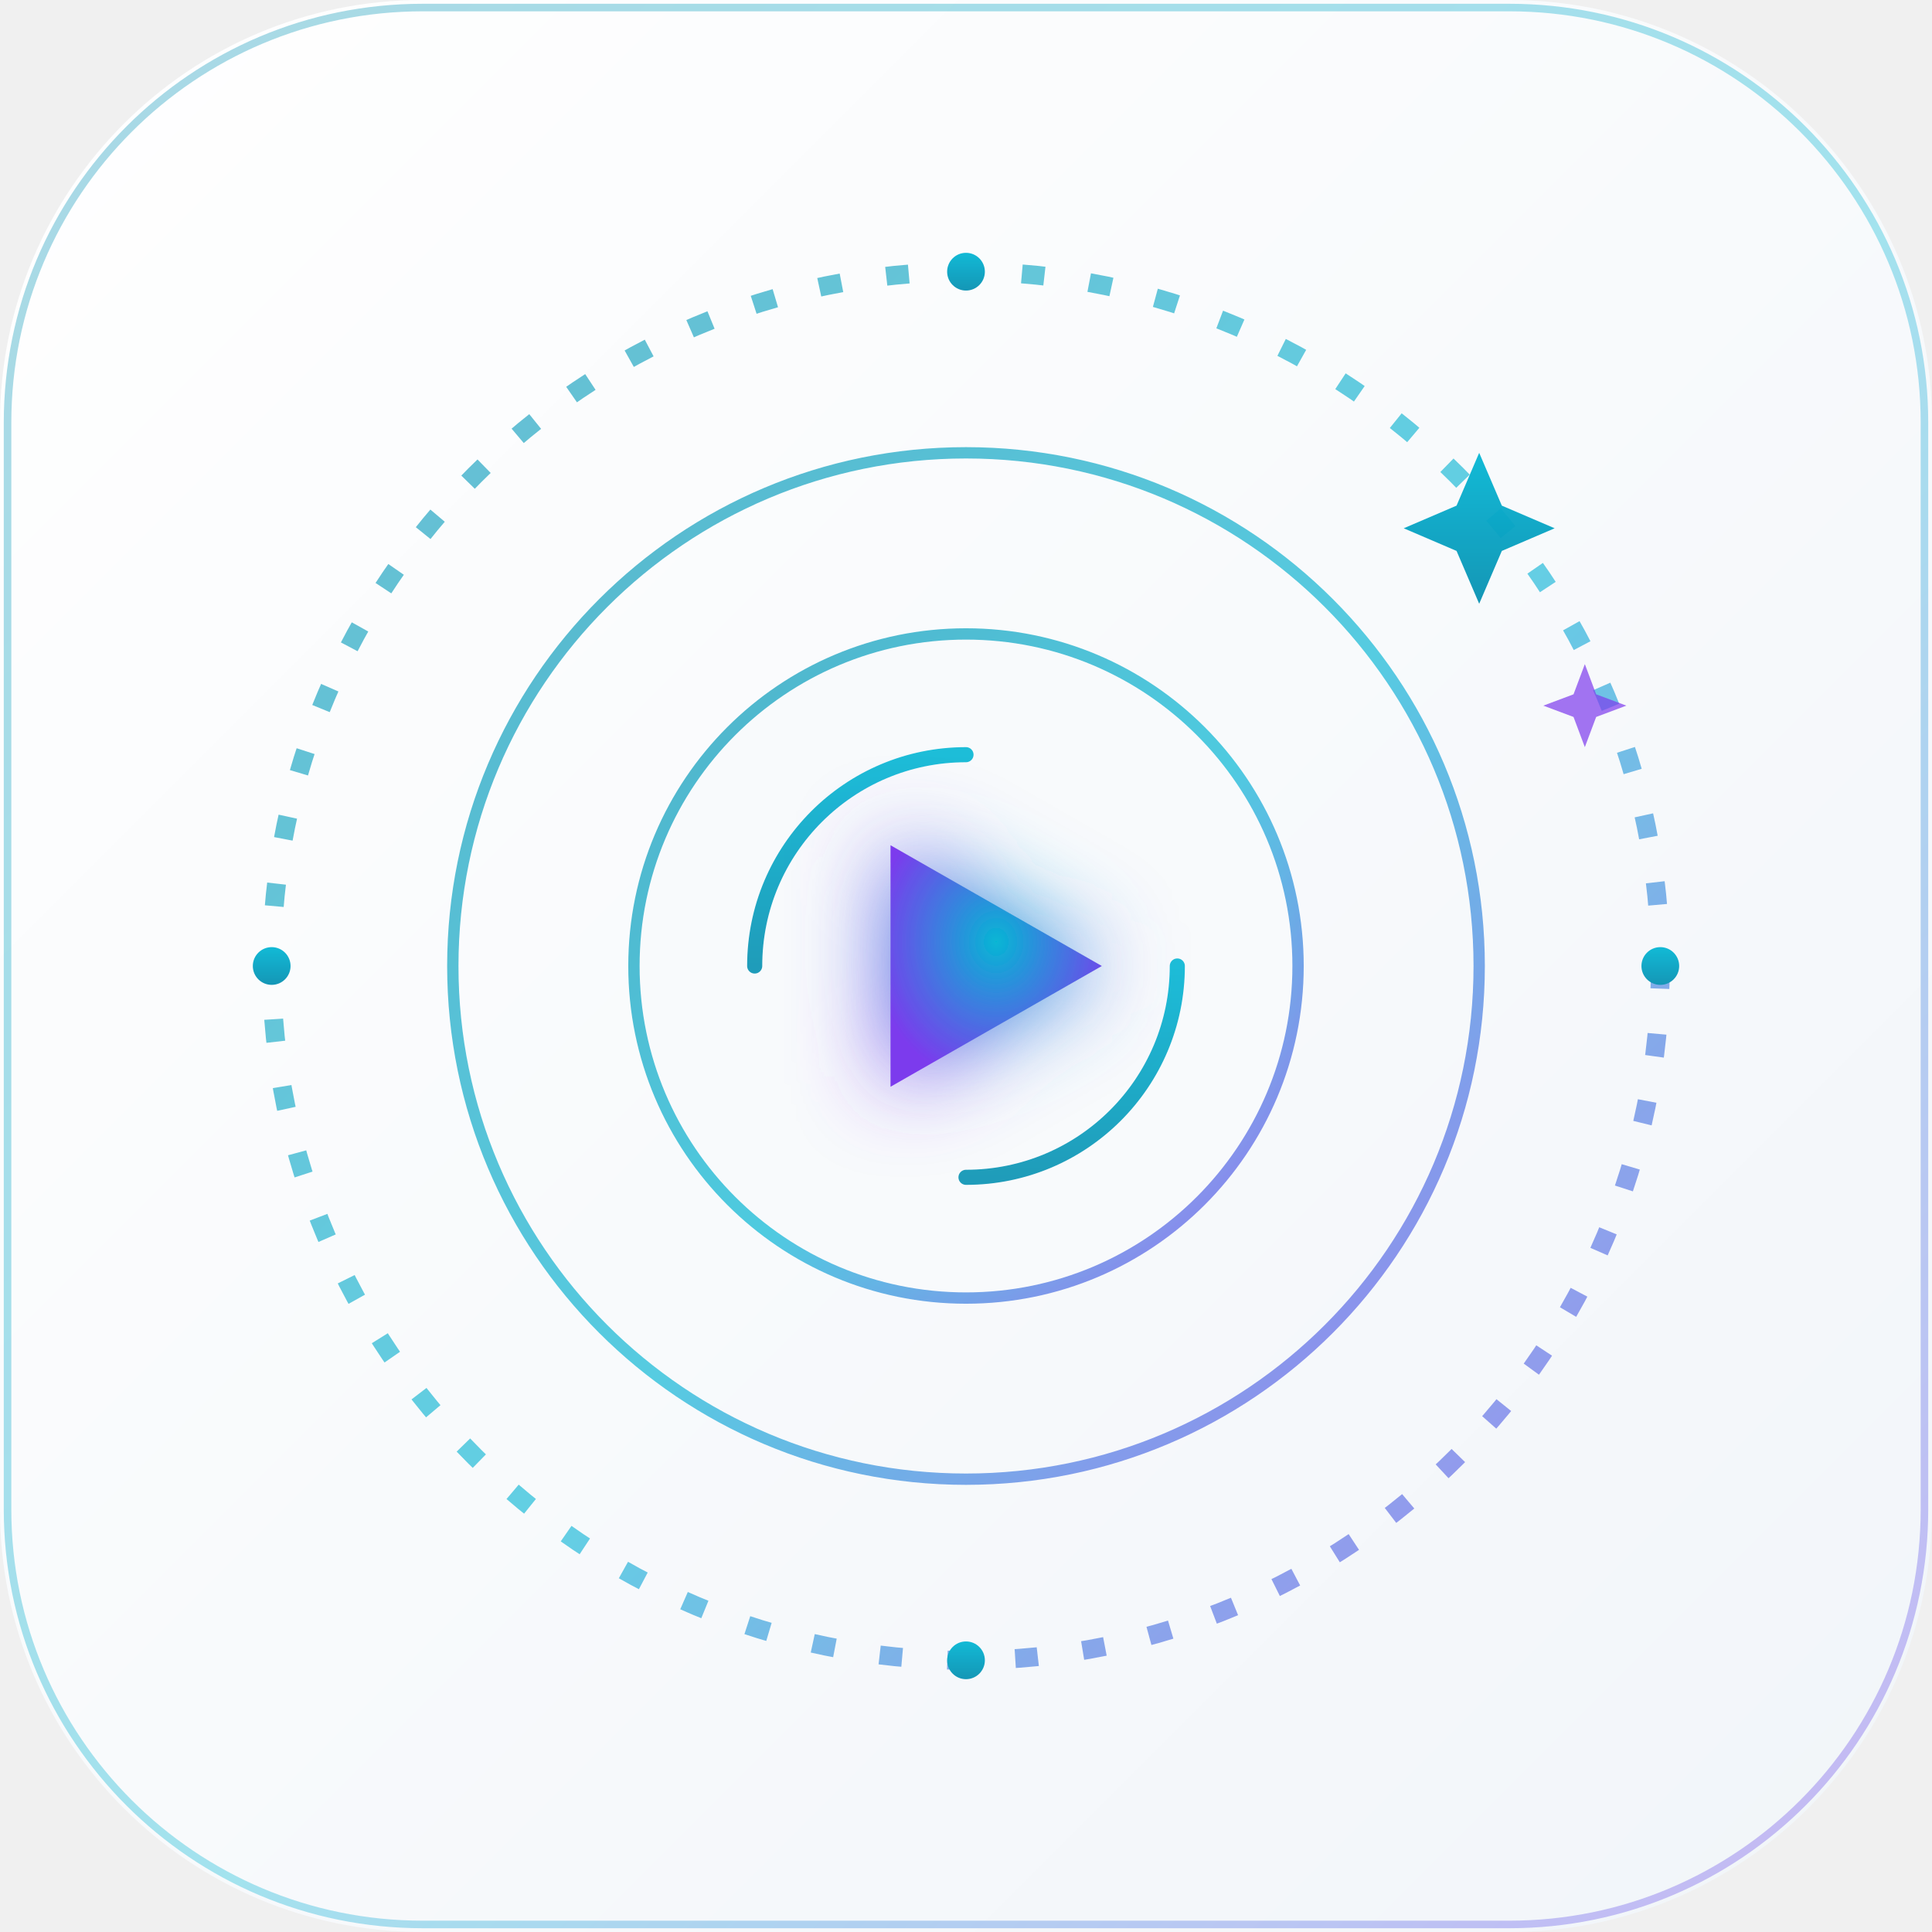
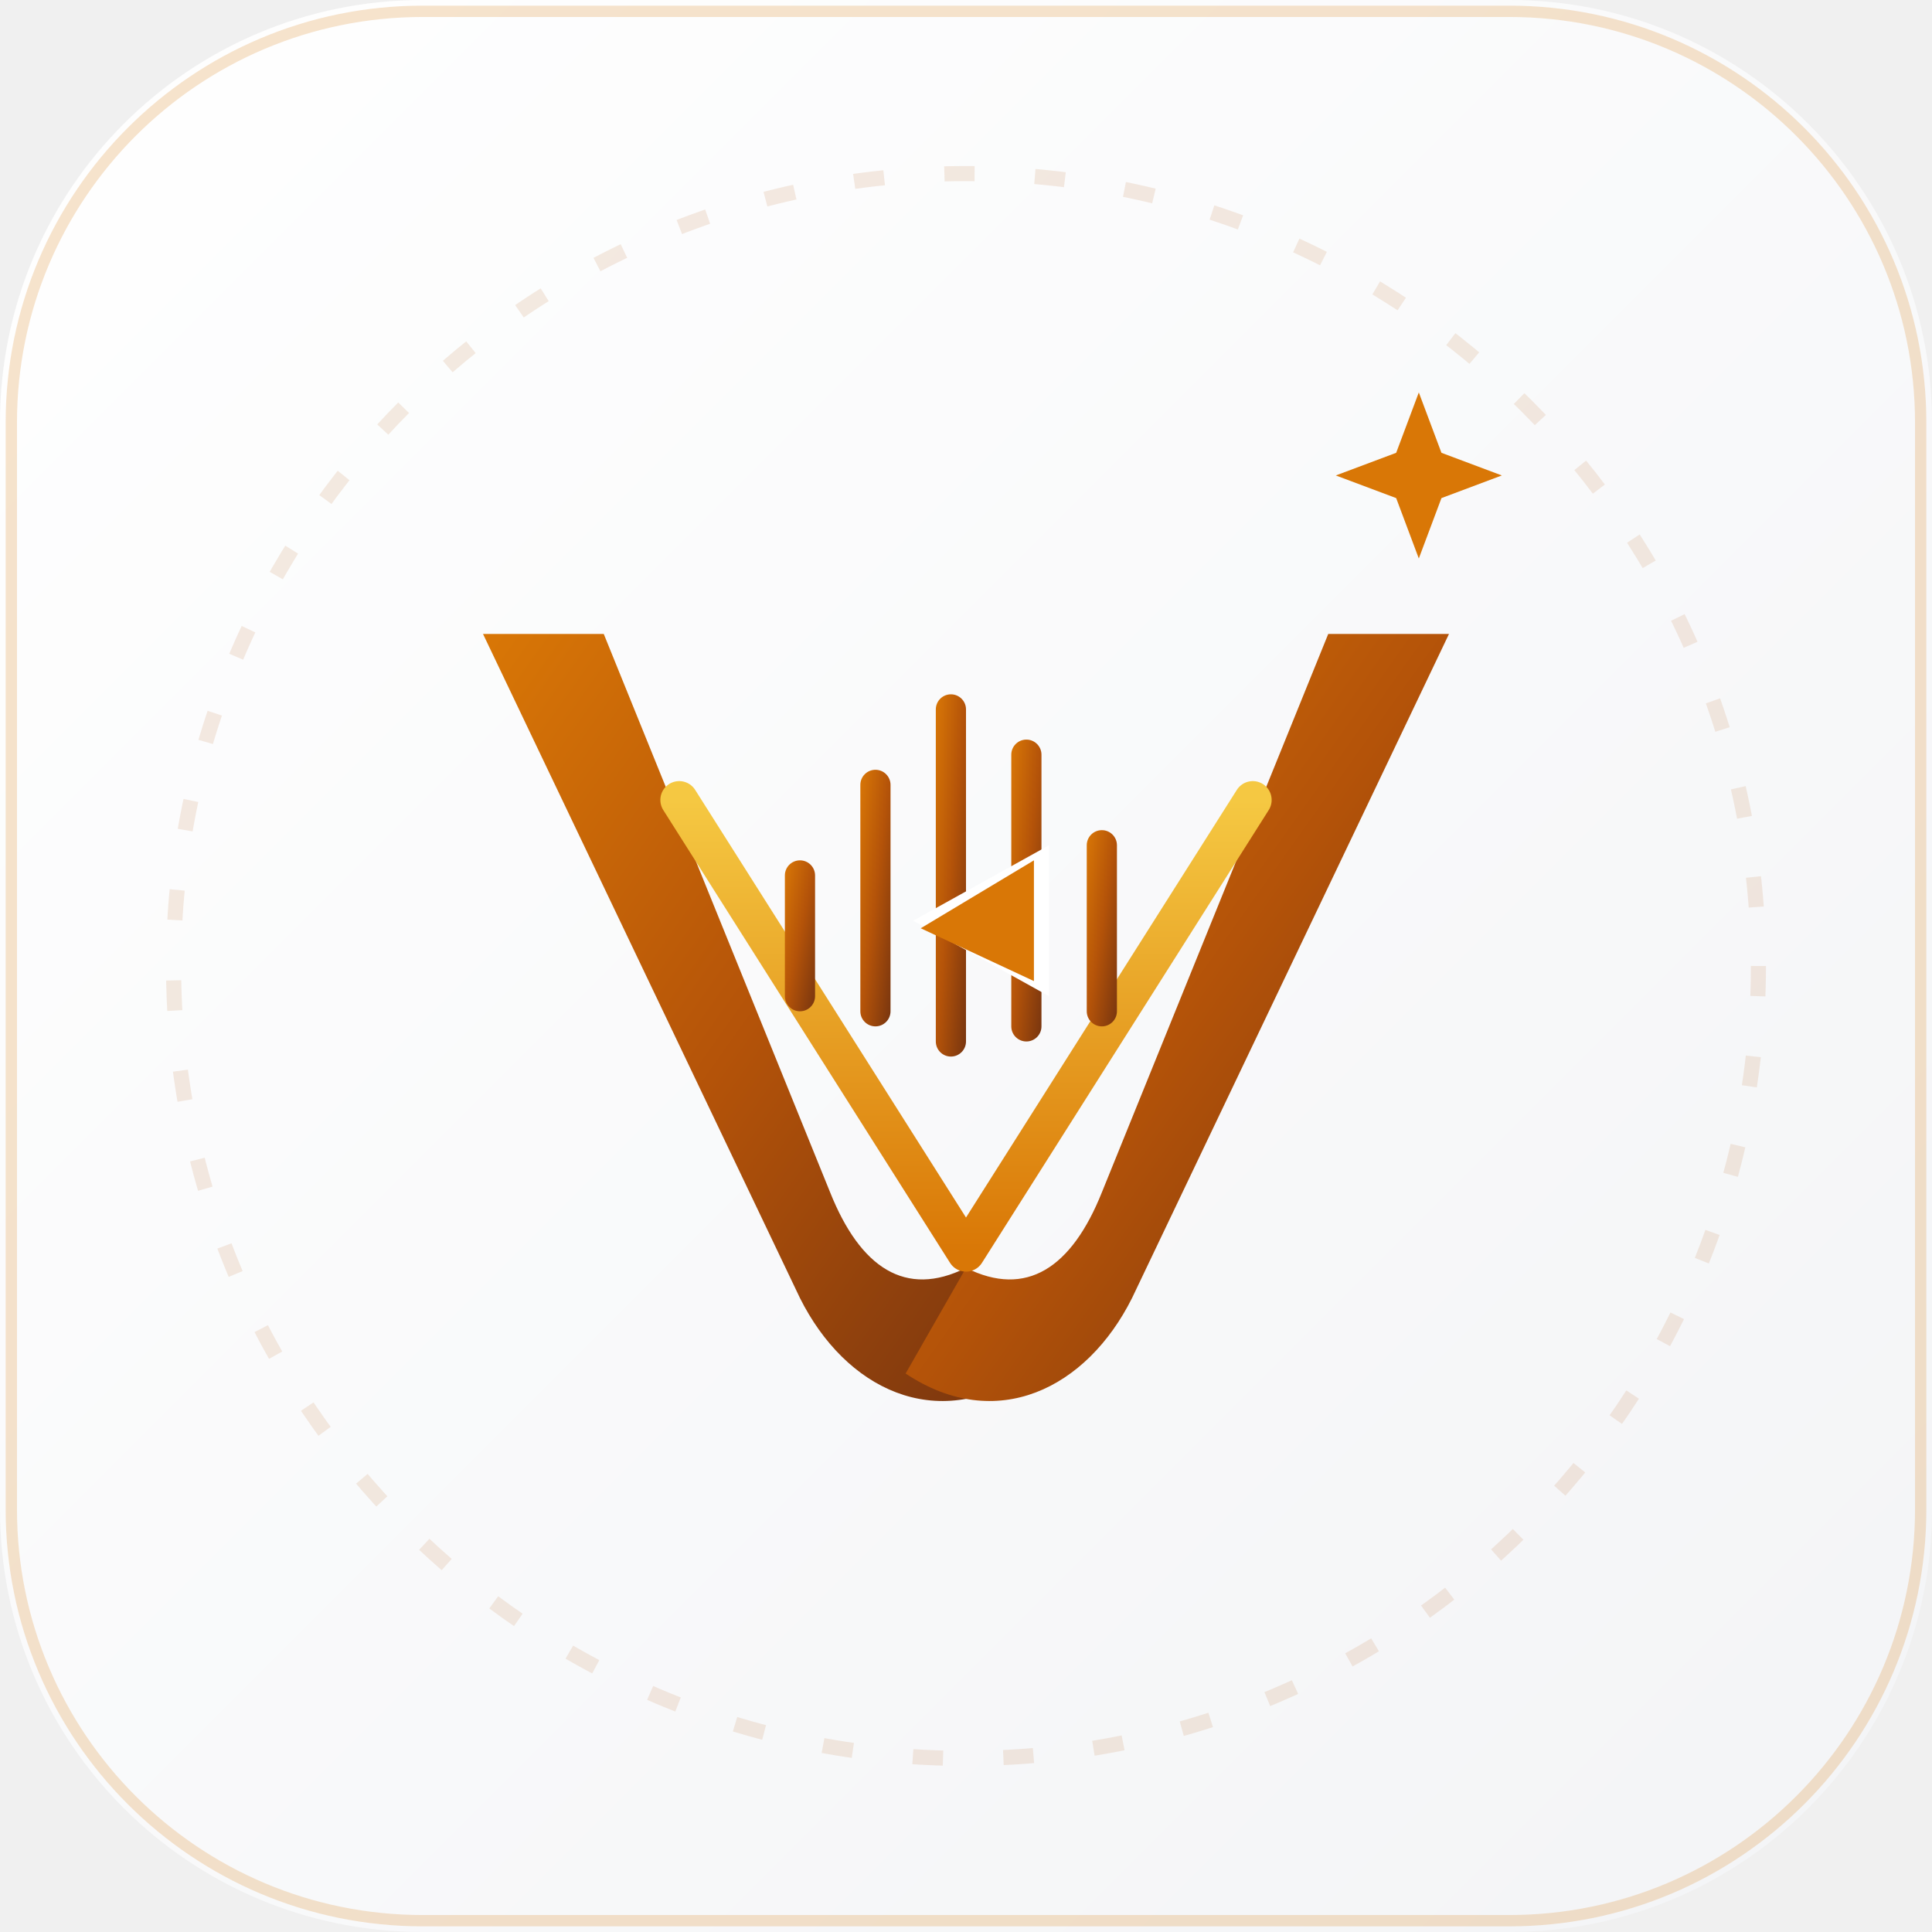
- <svg xmlns="http://www.w3.org/2000/svg" viewBox="0 0 256 256" role="img" aria-label="SceneFab mark (light)">
+ <svg xmlns="http://www.w3.org/2000/svg" viewBox="0 0 256 256" role="img" aria-label="Vynaro emblem light">
  <defs>
-     <linearGradient id="bgMarkLight" x1="0%" y1="0%" x2="100%" y2="100%">
-       <stop offset="0%" stop-color="#ffffff" />
-       <stop offset="100%" stop-color="#f1f5f9" />
+     <linearGradient id="vynaroBgLight" x1="0%" y1="0%" x2="100%" y2="100%">
+       <stop offset="0%" stop-color="#FFFFFF" />
+       <stop offset="100%" stop-color="#F3F4F6" />
    </linearGradient>
-     <linearGradient id="brandMarkLight" x1="0%" y1="0%" x2="100%" y2="100%">
-       <stop offset="0%" stop-color="#0891b2" />
-       <stop offset="55%" stop-color="#06b6d4" />
-       <stop offset="100%" stop-color="#7c3aed" />
+     <linearGradient id="vynaroGoldLight" x1="0%" y1="0%" x2="100%" y2="100%">
+       <stop offset="0%" stop-color="#D97706" />
+       <stop offset="50%" stop-color="#B45309" />
+       <stop offset="100%" stop-color="#78350F" />
    </linearGradient>
-     <linearGradient id="hiMarkLight" x1="0%" y1="0%" x2="0%" y2="100%">
-       <stop offset="0%" stop-color="#06b6d4" />
-       <stop offset="100%" stop-color="#0891b2" />
+     <linearGradient id="vynaroCoreLight" x1="0%" y1="0%" x2="0%" y2="100%">
+       <stop offset="0%" stop-color="#F5C842" />
+       <stop offset="100%" stop-color="#D97706" />
    </linearGradient>
-     <radialGradient id="coreMarkLight" cx="50%" cy="40%" r="60%">
-       <stop offset="0%" stop-color="#06b6d4" />
-       <stop offset="100%" stop-color="#7c3aed" />
-     </radialGradient>
-     <filter id="glowMarkLight" x="-50%" y="-50%" width="200%" height="200%">
-       <feGaussianBlur stdDeviation="6" result="blur" />
-       <feMerge>
-         <feMergeNode in="blur" />
-         <feMergeNode in="SourceGraphic" />
-       </feMerge>
-     </filter>
-     <clipPath id="clipMarkLight">
+     <clipPath id="squircleLight">
      <rect width="256" height="256" rx="56" ry="56" />
    </clipPath>
  </defs>
-   <rect width="256" height="256" rx="56" ry="56" fill="url(#bgMarkLight)" />
-   <rect x="1" y="1" width="254" height="254" rx="55" ry="55" fill="none" stroke="url(#brandMarkLight)" stroke-width="1" opacity="0.35" />
-   <g clip-path="url(#clipMarkLight)" opacity="0.95">
-     <circle cx="128" cy="128" r="92" fill="none" stroke="url(#brandMarkLight)" stroke-width="2.5" stroke-dasharray="3 6" opacity="0.65" />
-     <circle cx="128" cy="128" r="68" fill="none" stroke="url(#brandMarkLight)" stroke-width="1.5" opacity="0.7" />
-     <g fill="url(#hiMarkLight)">
-       <circle cx="128" cy="36" r="2.5" />
-       <circle cx="220" cy="128" r="2.5" />
-       <circle cx="128" cy="220" r="2.5" />
-       <circle cx="36" cy="128" r="2.5" />
+   <rect width="256" height="256" rx="56" ry="56" fill="url(#vynaroBgLight)" />
+   <rect x="1.5" y="1.5" width="253" height="253" rx="54.5" ry="54.5" fill="none" stroke="#D97706" stroke-width="1.5" opacity="0.2" />
+   <g clip-path="url(#squircleLight)" opacity="0.12">
+     <circle cx="128" cy="128" r="105" fill="none" stroke="#B45309" stroke-width="2" stroke-dasharray="4 8" />
+   </g>
+   <g transform="translate(128 126)">
+     <path d="M -64 -42 L -22 46 C -16 58 -4 64 8 56 L 0 42 C -8 46 -14 42 -18 32 L -48 -42 Z" fill="url(#vynaroGoldLight)" />
+     <path d="M 64 -42 L 22 46 C 16 58 4 64 -8 56 L 0 42 C 8 46 14 42 18 32 L 48 -42 Z" fill="url(#vynaroGoldLight)" />
+     <path d="M -38 -20 L 0 40 L 38 -20" fill="none" stroke="url(#vynaroCoreLight)" stroke-width="5" stroke-linecap="round" stroke-linejoin="round" />
+     <g fill="url(#vynaroGoldLight)">
+       <rect x="-24" y="-12" width="4" height="20" rx="2" />
+       <rect x="-14" y="-24" width="4" height="34" rx="2" />
+       <rect x="-4" y="-34" width="4" height="48" rx="2" />
+       <rect x="6" y="-28" width="4" height="40" rx="2" />
+       <rect x="16" y="-16" width="4" height="26" rx="2" />
    </g>
+     <path d="M -7 -4 L 11 -14 L 11 6 Z" fill="#FFFFFF" />
+     <path d="M -6 -3 L 9 -12 L 9 4 Z" fill="#D97706" />
  </g>
-   <g transform="translate(128 128)">
-     <circle r="44" fill="#f8fafc" />
-     <circle r="44" fill="none" stroke="url(#brandMarkLight)" stroke-width="1.5" opacity="0.7" />
-     <path d="M -28 0 A 28 28 0 0 1 0 -28" fill="none" stroke="url(#hiMarkLight)" stroke-width="2" stroke-linecap="round" opacity="0.9" />
-     <path d="M 28 0 A 28 28 0 0 1 0 28" fill="none" stroke="url(#hiMarkLight)" stroke-width="2" stroke-linecap="round" opacity="0.9" />
-     <path d="M -10 -16 L 18 0 L -10 16 Z" fill="url(#coreMarkLight)" filter="url(#glowMarkLight)" />
-   </g>
-   <g fill="url(#hiMarkLight)" opacity="0.95">
-     <path d="M 196 60 L 199 67 L 206 70 L 199 73 L 196 80 L 193 73 L 186 70 L 193 67 Z" />
-   </g>
-   <g fill="#7c3aed" opacity="0.7">
-     <path d="M 210 88 L 211.5 92 L 215.5 93.5 L 211.5 95 L 210 99 L 208.5 95 L 204.5 93.5 L 208.5 92 Z" />
+   <g fill="#D97706">
+     <path d="M 188 52 L 191 60 L 199 63 L 191 66 L 188 74 L 185 66 L 177 63 L 185 60 Z" />
  </g>
</svg>
